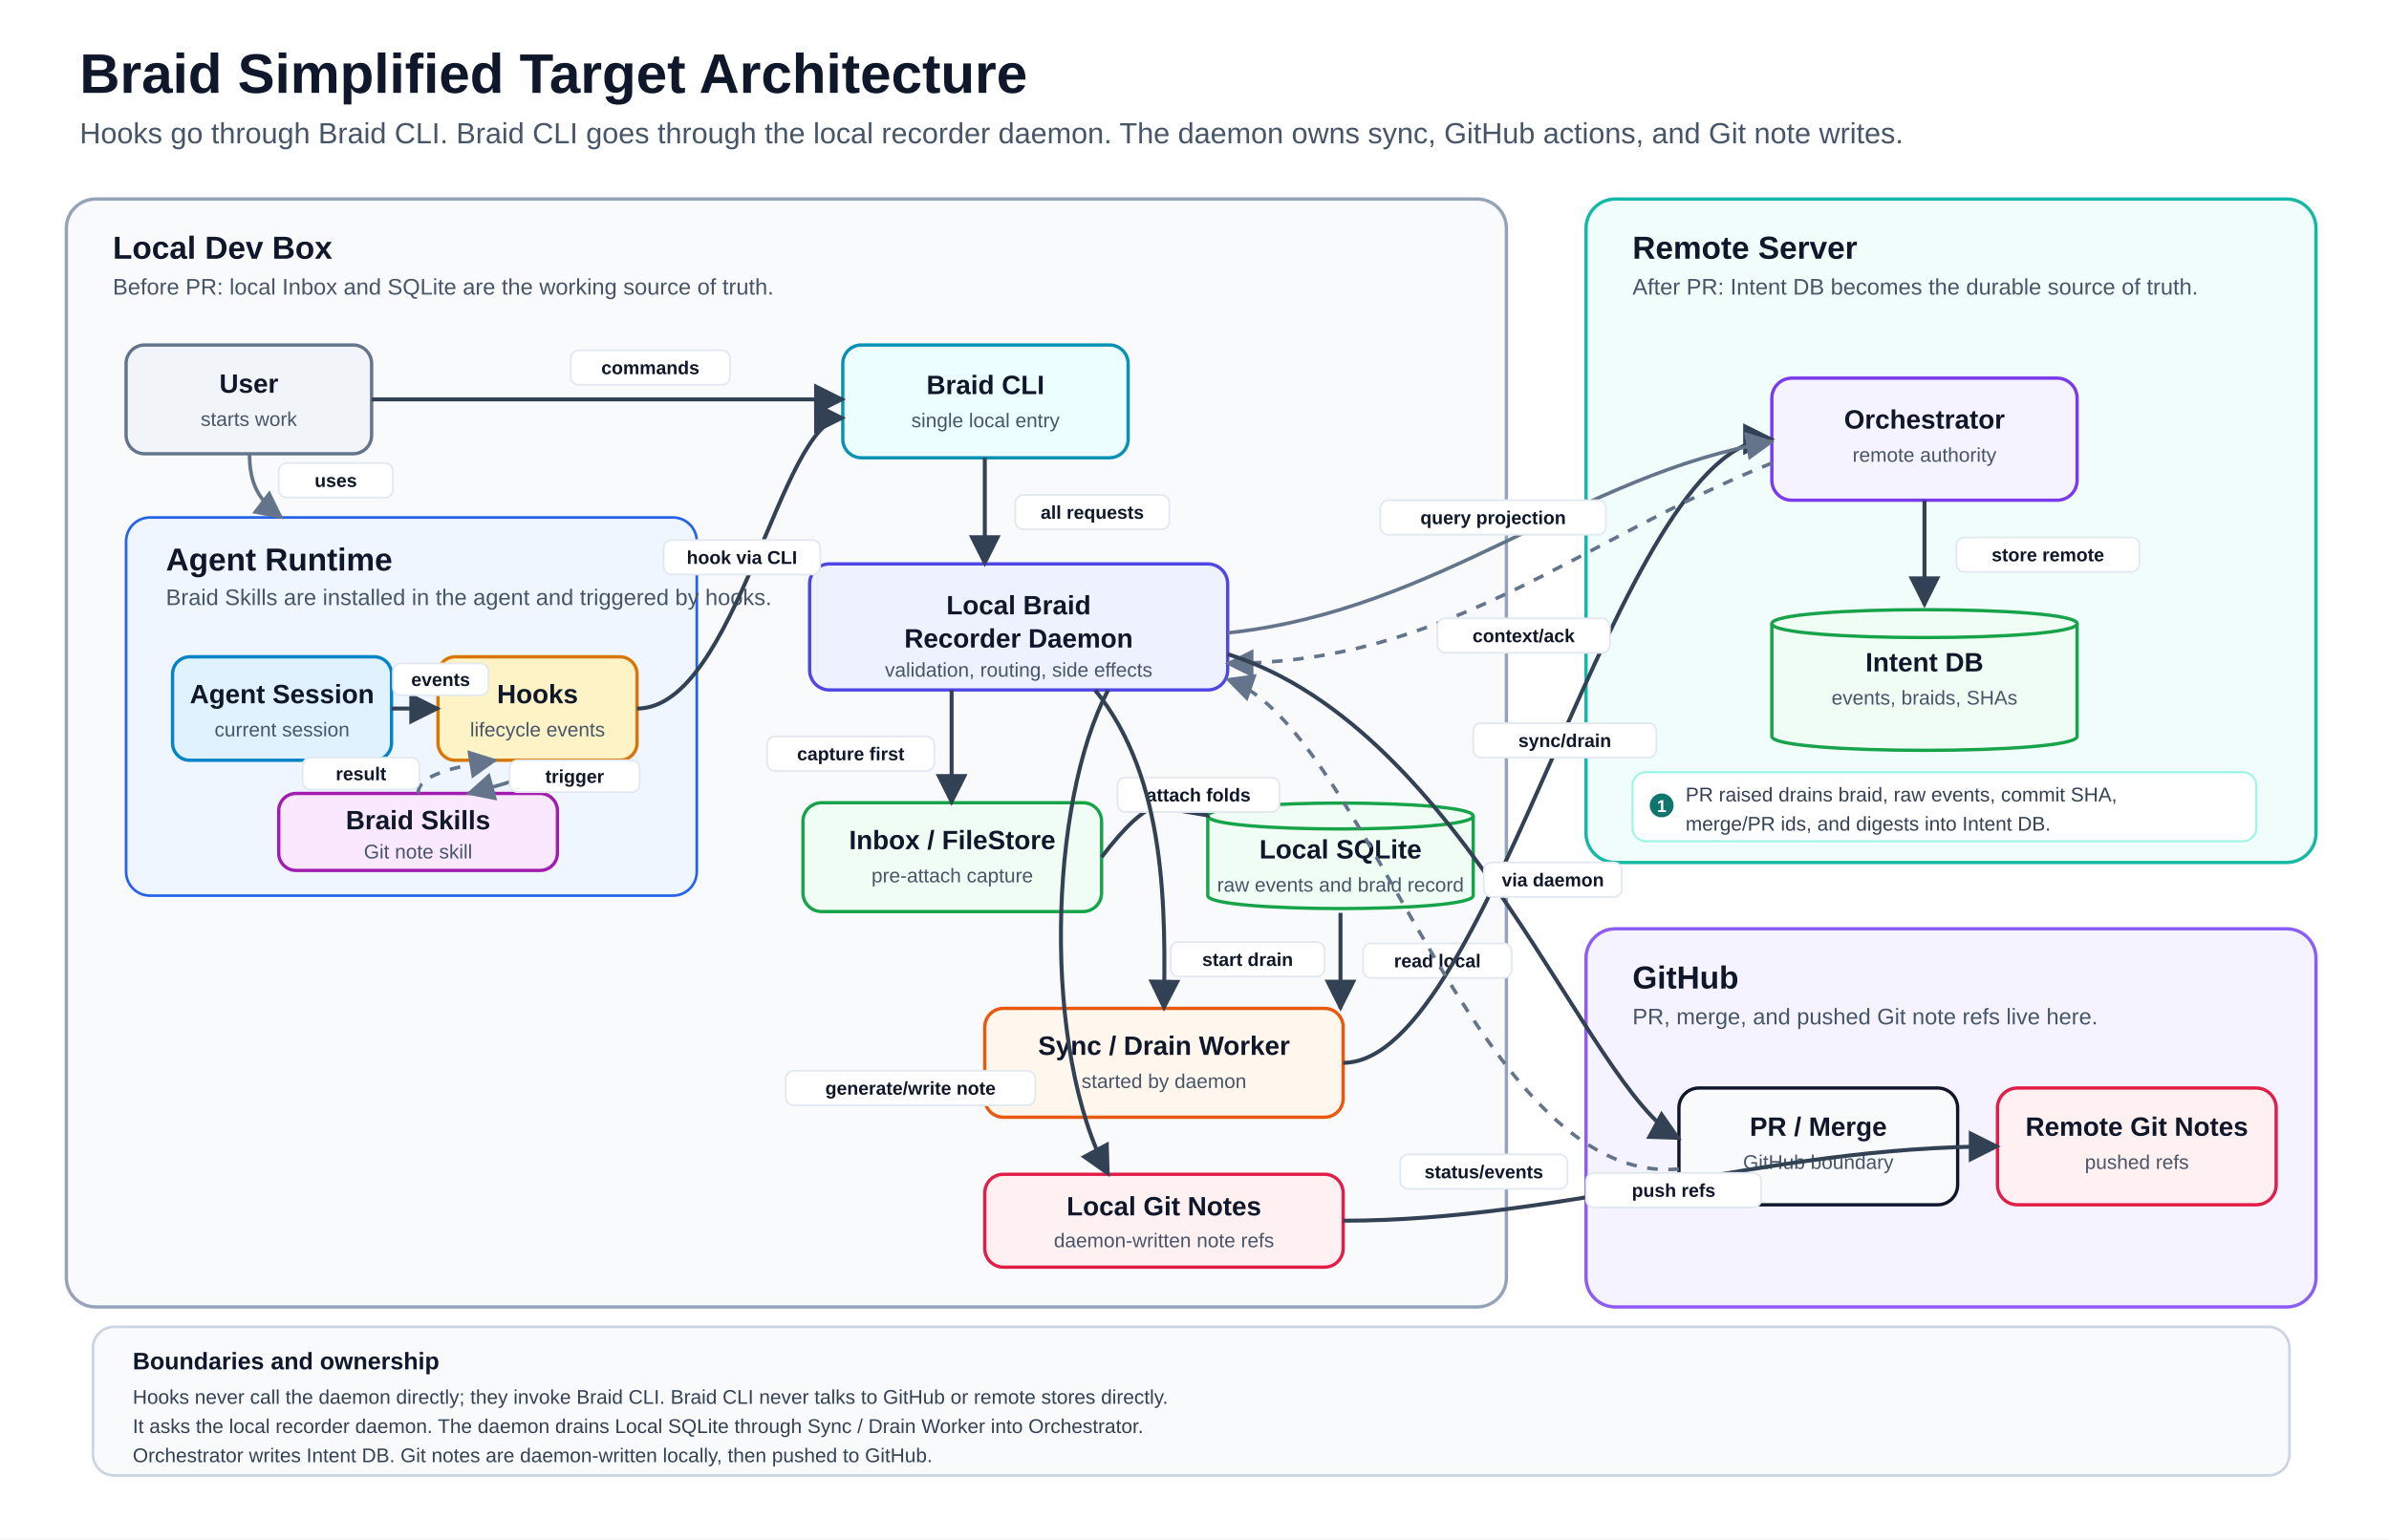
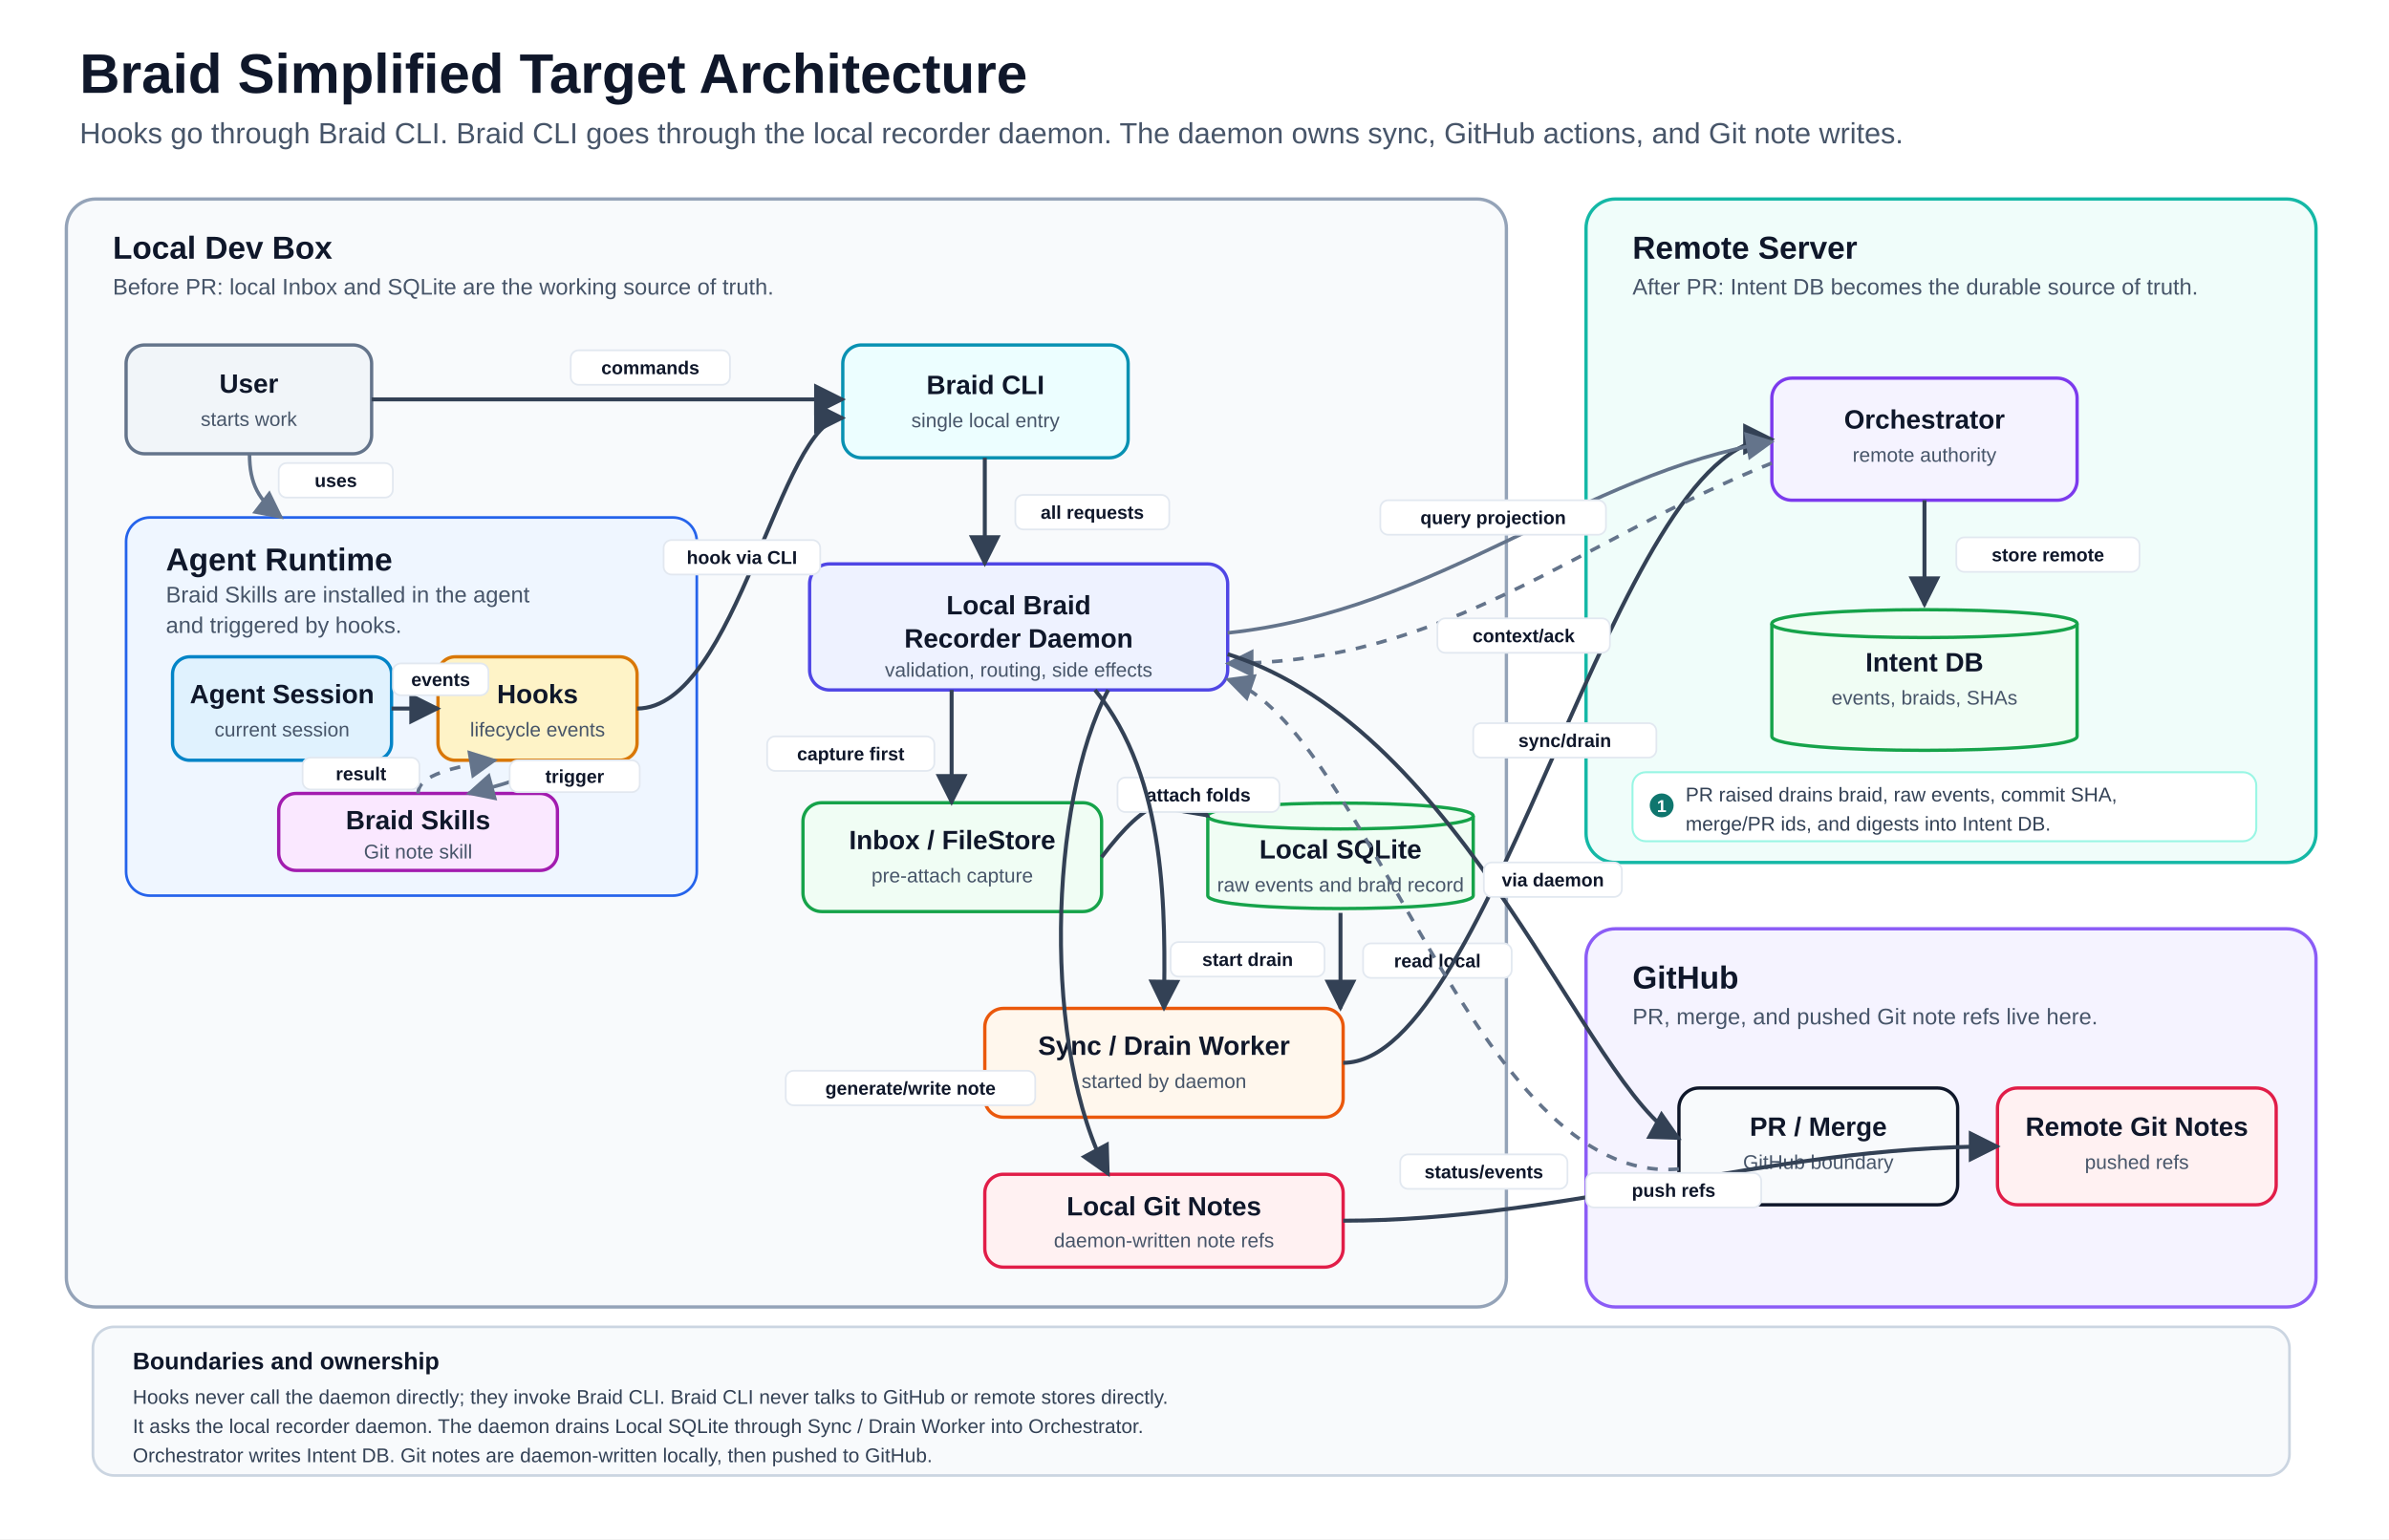
<svg xmlns="http://www.w3.org/2000/svg" width="1800" height="1160" viewBox="0 0 1800 1160" role="img" aria-labelledby="title desc">
  <defs>
    <marker id="arrow" viewBox="0 0 10 10" refX="9" refY="5" markerWidth="8" markerHeight="8" orient="auto">
      <path d="M0,0 L10,5 L0,10 Z" fill="#334155" />
    </marker>
    <marker id="arrow-muted" viewBox="0 0 10 10" refX="9" refY="5" markerWidth="8" markerHeight="8" orient="auto">
      <path d="M0,0 L10,5 L0,10 Z" fill="#64748b" />
    </marker>
    <style>
      .bg { fill: #ffffff; }
      .title { font: 700 42px Arial, sans-serif; fill: #0f172a; }
      .subtitle { font: 400 22px Arial, sans-serif; fill: #475569; }
      .zone-title { font: 700 24px Arial, sans-serif; fill: #0f172a; }
      .zone-sub { font: 400 17px Arial, sans-serif; fill: #475569; }
      .node-title { font: 700 20px Arial, sans-serif; fill: #0f172a; text-anchor: middle; }
      .node-sub { font: 400 15px Arial, sans-serif; fill: #475569; text-anchor: middle; }
      .label { font: 700 14px Arial, sans-serif; fill: #0f172a; text-anchor: middle; }
      .small { font: 400 15px Arial, sans-serif; fill: #334155; }
      .note-title { font: 700 18px Arial, sans-serif; fill: #0f172a; }
      .note { font: 400 15px Arial, sans-serif; fill: #334155; }
      .mono { font: 400 14px Menlo, Consolas, monospace; fill: #334155; }
      .zone-local { fill: #f8fafc; stroke: #94a3b8; stroke-width: 2.5; }
      .zone-remote { fill: #f0fdfa; stroke: #14b8a6; stroke-width: 2.5; }
      .zone-github { fill: #f5f3ff; stroke: #8b5cf6; stroke-width: 2.5; }
      .agent-box { fill: #eff6ff; stroke: #2563eb; stroke-width: 2; }
      .node-user { fill: #f1f5f9; stroke: #64748b; stroke-width: 2.5; }
      .node-agent { fill: #e0f2fe; stroke: #0284c7; stroke-width: 2.5; }
      .node-hook { fill: #fef3c7; stroke: #d97706; stroke-width: 2.5; }
      .node-skill { fill: #fae8ff; stroke: #a21caf; stroke-width: 2.5; }
      .node-cli { fill: #ecfeff; stroke: #0891b2; stroke-width: 2.5; }
      .node-daemon { fill: #eef2ff; stroke: #4f46e5; stroke-width: 2.5; }
      .node-store { fill: #f0fdf4; stroke: #16a34a; stroke-width: 2.5; }
      .node-worker { fill: #fff7ed; stroke: #ea580c; stroke-width: 2.5; }
      .node-git { fill: #fff1f2; stroke: #e11d48; stroke-width: 2.5; }
      .node-orch { fill: #f5f3ff; stroke: #7c3aed; stroke-width: 2.5; }
      .node-gh { fill: #f8fafc; stroke: #0f172a; stroke-width: 2.5; }
      .line { stroke: #334155; stroke-width: 3; fill: none; marker-end: url(#arrow); }
      .muted-line { stroke: #64748b; stroke-width: 2.7; fill: none; marker-end: url(#arrow-muted); }
      .return-line { stroke: #64748b; stroke-width: 2.7; stroke-dasharray: 8 8; fill: none; marker-end: url(#arrow-muted); }
      .label-bg { fill: #ffffff; stroke: #e2e8f0; stroke-width: 1.3; }
      .footer { fill: #f8fafc; stroke: #cbd5e1; stroke-width: 2; }
      .badge { fill: #0f766e; }
      .badge-text { font: 700 13px Arial, sans-serif; fill: #ffffff; text-anchor: middle; }
    </style>
  </defs>
  <rect class="bg" width="1800" height="1160" />
  <text x="60" y="70" class="title">Braid Simplified Target Architecture</text>
  <text x="60" y="108" class="subtitle">Hooks go through Braid CLI. Braid CLI goes through the local recorder daemon. The daemon owns sync, GitHub actions, and Git note writes.</text>
  <rect x="50" y="150" width="1085" height="835" rx="22" class="zone-local" />
  <text x="85" y="195" class="zone-title">Local Dev Box</text>
  <text x="85" y="222" class="zone-sub">Before PR: local Inbox and SQLite are the working source of truth.</text>
  <rect x="1195" y="150" width="550" height="500" rx="22" class="zone-remote" />
  <text x="1230" y="195" class="zone-title">Remote Server</text>
  <text x="1230" y="222" class="zone-sub">After PR: Intent DB becomes the durable source of truth.</text>
  <rect x="1195" y="700" width="550" height="285" rx="22" class="zone-github" />
  <text x="1230" y="745" class="zone-title">GitHub</text>
  <text x="1230" y="772" class="zone-sub">PR, merge, and pushed Git note refs live here.</text>
  <rect x="95" y="260" width="185" height="82" rx="14" class="node-user" />
  <text x="187.5" y="296" class="node-title">User</text>
  <text x="187.5" y="321" class="node-sub">starts work</text>
  <rect x="95" y="390" width="430" height="285" rx="18" class="agent-box" />
  <text x="125" y="430" class="zone-title">Agent Runtime</text>
-   <text x="125" y="456" class="zone-sub">Braid Skills are installed in the agent and triggered by hooks.</text>
+   <text x="125" y="454" class="zone-sub">Braid Skills are installed in the agent</text>
+   <text x="125" y="477" class="zone-sub">and triggered by hooks.</text>
  <rect x="130" y="495" width="165" height="78" rx="13" class="node-agent" />
  <text x="212.5" y="530" class="node-title">Agent Session</text>
  <text x="212.5" y="555" class="node-sub">current session</text>
  <rect x="330" y="495" width="150" height="78" rx="13" class="node-hook" />
  <text x="405" y="530" class="node-title">Hooks</text>
  <text x="405" y="555" class="node-sub">lifecycle events</text>
  <rect x="210" y="598" width="210" height="58" rx="13" class="node-skill" />
  <text x="315" y="625" class="node-title">Braid Skills</text>
  <text x="315" y="647" class="node-sub">Git note skill</text>
  <rect x="635" y="260" width="215" height="85" rx="14" class="node-cli" />
  <text x="742.5" y="297" class="node-title">Braid CLI</text>
  <text x="742.5" y="322" class="node-sub">single local entry</text>
  <rect x="610" y="425" width="315" height="95" rx="15" class="node-daemon" />
  <text x="767.5" y="463" class="node-title">Local Braid</text>
  <text x="767.5" y="488" class="node-title">Recorder Daemon</text>
  <text x="767.5" y="510" class="node-sub">validation, routing, side effects</text>
  <rect x="605" y="605" width="225" height="82" rx="14" class="node-store" />
  <text x="717.5" y="640" class="node-title">Inbox / FileStore</text>
  <text x="717.5" y="665" class="node-sub">pre-attach capture</text>
  <path d="M910,615 C910,602 1110,602 1110,615 L1110,675 C1110,688 910,688 910,675 Z" class="node-store" />
  <path d="M910,615 C910,628 1110,628 1110,615" fill="none" stroke="#16a34a" stroke-width="2.5" />
  <text x="1010" y="647" class="node-title">Local SQLite</text>
  <text x="1010" y="672" class="node-sub">raw events and braid record</text>
  <rect x="742" y="760" width="270" height="82" rx="14" class="node-worker" />
  <text x="877" y="795" class="node-title">Sync / Drain Worker</text>
  <text x="877" y="820" class="node-sub">started by daemon</text>
  <rect x="742" y="885" width="270" height="70" rx="14" class="node-git" />
  <text x="877" y="916" class="node-title">Local Git Notes</text>
  <text x="877" y="940" class="node-sub">daemon-written note refs</text>
  <rect x="1335" y="285" width="230" height="92" rx="15" class="node-orch" />
  <text x="1450" y="323" class="node-title">Orchestrator</text>
  <text x="1450" y="348" class="node-sub">remote authority</text>
  <path d="M1335,470 C1335,456 1565,456 1565,470 L1565,555 C1565,569 1335,569 1335,555 Z" class="node-store" />
  <path d="M1335,470 C1335,484 1565,484 1565,470" fill="none" stroke="#16a34a" stroke-width="2.5" />
  <text x="1450" y="506" class="node-title">Intent DB</text>
  <text x="1450" y="531" class="node-sub">events, braids, SHAs</text>
  <rect x="1265" y="820" width="210" height="88" rx="15" class="node-gh" />
  <text x="1370" y="856" class="node-title">PR / Merge</text>
  <text x="1370" y="881" class="node-sub">GitHub boundary</text>
  <rect x="1505" y="820" width="210" height="88" rx="15" class="node-git" />
  <text x="1610" y="856" class="node-title">Remote Git Notes</text>
  <text x="1610" y="881" class="node-sub">pushed refs</text>
  <path d="M280,301 C405,301 505,301 635,301" class="line" />
  <rect x="430" y="264" width="120" height="26" rx="6" class="label-bg" />
  <text x="490" y="282" class="label">commands</text>
  <path d="M188,342 C188,365 195,377 212,390" class="muted-line" />
  <rect x="210" y="349" width="86" height="26" rx="6" class="label-bg" />
  <text x="253" y="367" class="label">uses</text>
  <path d="M295,534 L330,534" class="line" />
  <rect x="296" y="500" width="72" height="24" rx="6" class="label-bg" />
  <text x="332" y="517" class="label">events</text>
  <path d="M405,573 C405,586 375,592 353,598" class="muted-line" />
  <rect x="384" y="573" width="98" height="24" rx="6" class="label-bg" />
  <text x="433" y="590" class="label">trigger</text>
  <path d="M315,598 C315,584 342,578 373,573" class="return-line" />
  <rect x="228" y="571" width="88" height="24" rx="6" class="label-bg" />
  <text x="272" y="588" class="label">result</text>
  <path d="M480,534 C555,534 588,315 635,315" class="line" />
  <rect x="500" y="407" width="118" height="26" rx="6" class="label-bg" />
  <text x="559" y="425" class="label">hook via CLI</text>
  <path d="M742,345 L742,425" class="line" />
  <rect x="765" y="373" width="116" height="26" rx="6" class="label-bg" />
  <text x="823" y="391" class="label">all requests</text>
  <path d="M717,520 L717,605" class="line" />
  <rect x="578" y="555" width="126" height="26" rx="6" class="label-bg" />
  <text x="641" y="573" class="label">capture first</text>
  <path d="M830,646 C865,600 884,596 910,615" class="line" />
  <rect x="842" y="586" width="122" height="26" rx="6" class="label-bg" />
  <text x="903" y="604" class="label">attach folds</text>
  <path d="M825,520 C880,587 878,689 877,760" class="line" />
  <rect x="882" y="710" width="116" height="26" rx="6" class="label-bg" />
  <text x="940" y="728" class="label">start drain</text>
  <path d="M1010,688 L1010,760" class="line" />
  <rect x="1027" y="711" width="112" height="26" rx="6" class="label-bg" />
  <text x="1083" y="729" class="label">read local</text>
  <path d="M835,520 C790,605 785,792 835,885" class="line" />
  <rect x="592" y="807" width="188" height="26" rx="6" class="label-bg" />
  <text x="686" y="825" class="label">generate/write note</text>
  <path d="M1012,801 C1125,801 1218,331 1335,331" class="line" />
  <rect x="1110" y="545" width="138" height="26" rx="6" class="label-bg" />
  <text x="1179" y="563" class="label">sync/drain</text>
  <path d="M1450,377 L1450,456" class="line" />
  <rect x="1474" y="405" width="138" height="26" rx="6" class="label-bg" />
  <text x="1543" y="423" class="label">store remote</text>
  <path d="M925,477 C1085,460 1190,357 1335,333" class="muted-line" />
  <rect x="1040" y="377" width="170" height="26" rx="6" class="label-bg" />
  <text x="1125" y="395" class="label">query projection</text>
  <path d="M1335,349 C1190,407 1090,500 925,500" class="return-line" />
  <rect x="1083" y="466" width="130" height="26" rx="6" class="label-bg" />
  <text x="1148" y="484" class="label">context/ack</text>
  <path d="M925,493 C1105,550 1195,820 1265,858" class="line" />
  <rect x="1118" y="650" width="104" height="26" rx="6" class="label-bg" />
  <text x="1170" y="668" class="label">via daemon</text>
  <path d="M1265,881 C1112,895 1030,548 925,512" class="return-line" />
  <rect x="1055" y="870" width="126" height="26" rx="6" class="label-bg" />
  <text x="1118" y="888" class="label">status/events</text>
  <path d="M1012,920 C1180,920 1330,864 1505,864" class="line" />
  <rect x="1195" y="884" width="132" height="26" rx="6" class="label-bg" />
  <text x="1261" y="902" class="label">push refs</text>
  <rect x="70" y="1000" width="1655" height="112" rx="16" class="footer" />
  <text x="100" y="1032" class="note-title">Boundaries and ownership</text>
  <text x="100" y="1058" class="note">Hooks never call the daemon directly; they invoke Braid CLI. Braid CLI never talks to GitHub or remote stores directly.</text>
  <text x="100" y="1080" class="note">It asks the local recorder daemon. The daemon drains Local SQLite through Sync / Drain Worker into Orchestrator.</text>
  <text x="100" y="1102" class="note">Orchestrator writes Intent DB. Git notes are daemon-written locally, then pushed to GitHub.</text>
  <rect x="1230" y="582" width="470" height="52" rx="10" fill="#ffffff" stroke="#99f6e4" stroke-width="1.5" />
  <circle cx="1252" cy="607" r="9" class="badge" />
  <text x="1252" y="612" class="badge-text">1</text>
  <text x="1270" y="604" class="small">PR raised drains braid, raw events, commit SHA,</text>
  <text x="1270" y="626" class="small">merge/PR ids, and digests into Intent DB.</text>
</svg>
